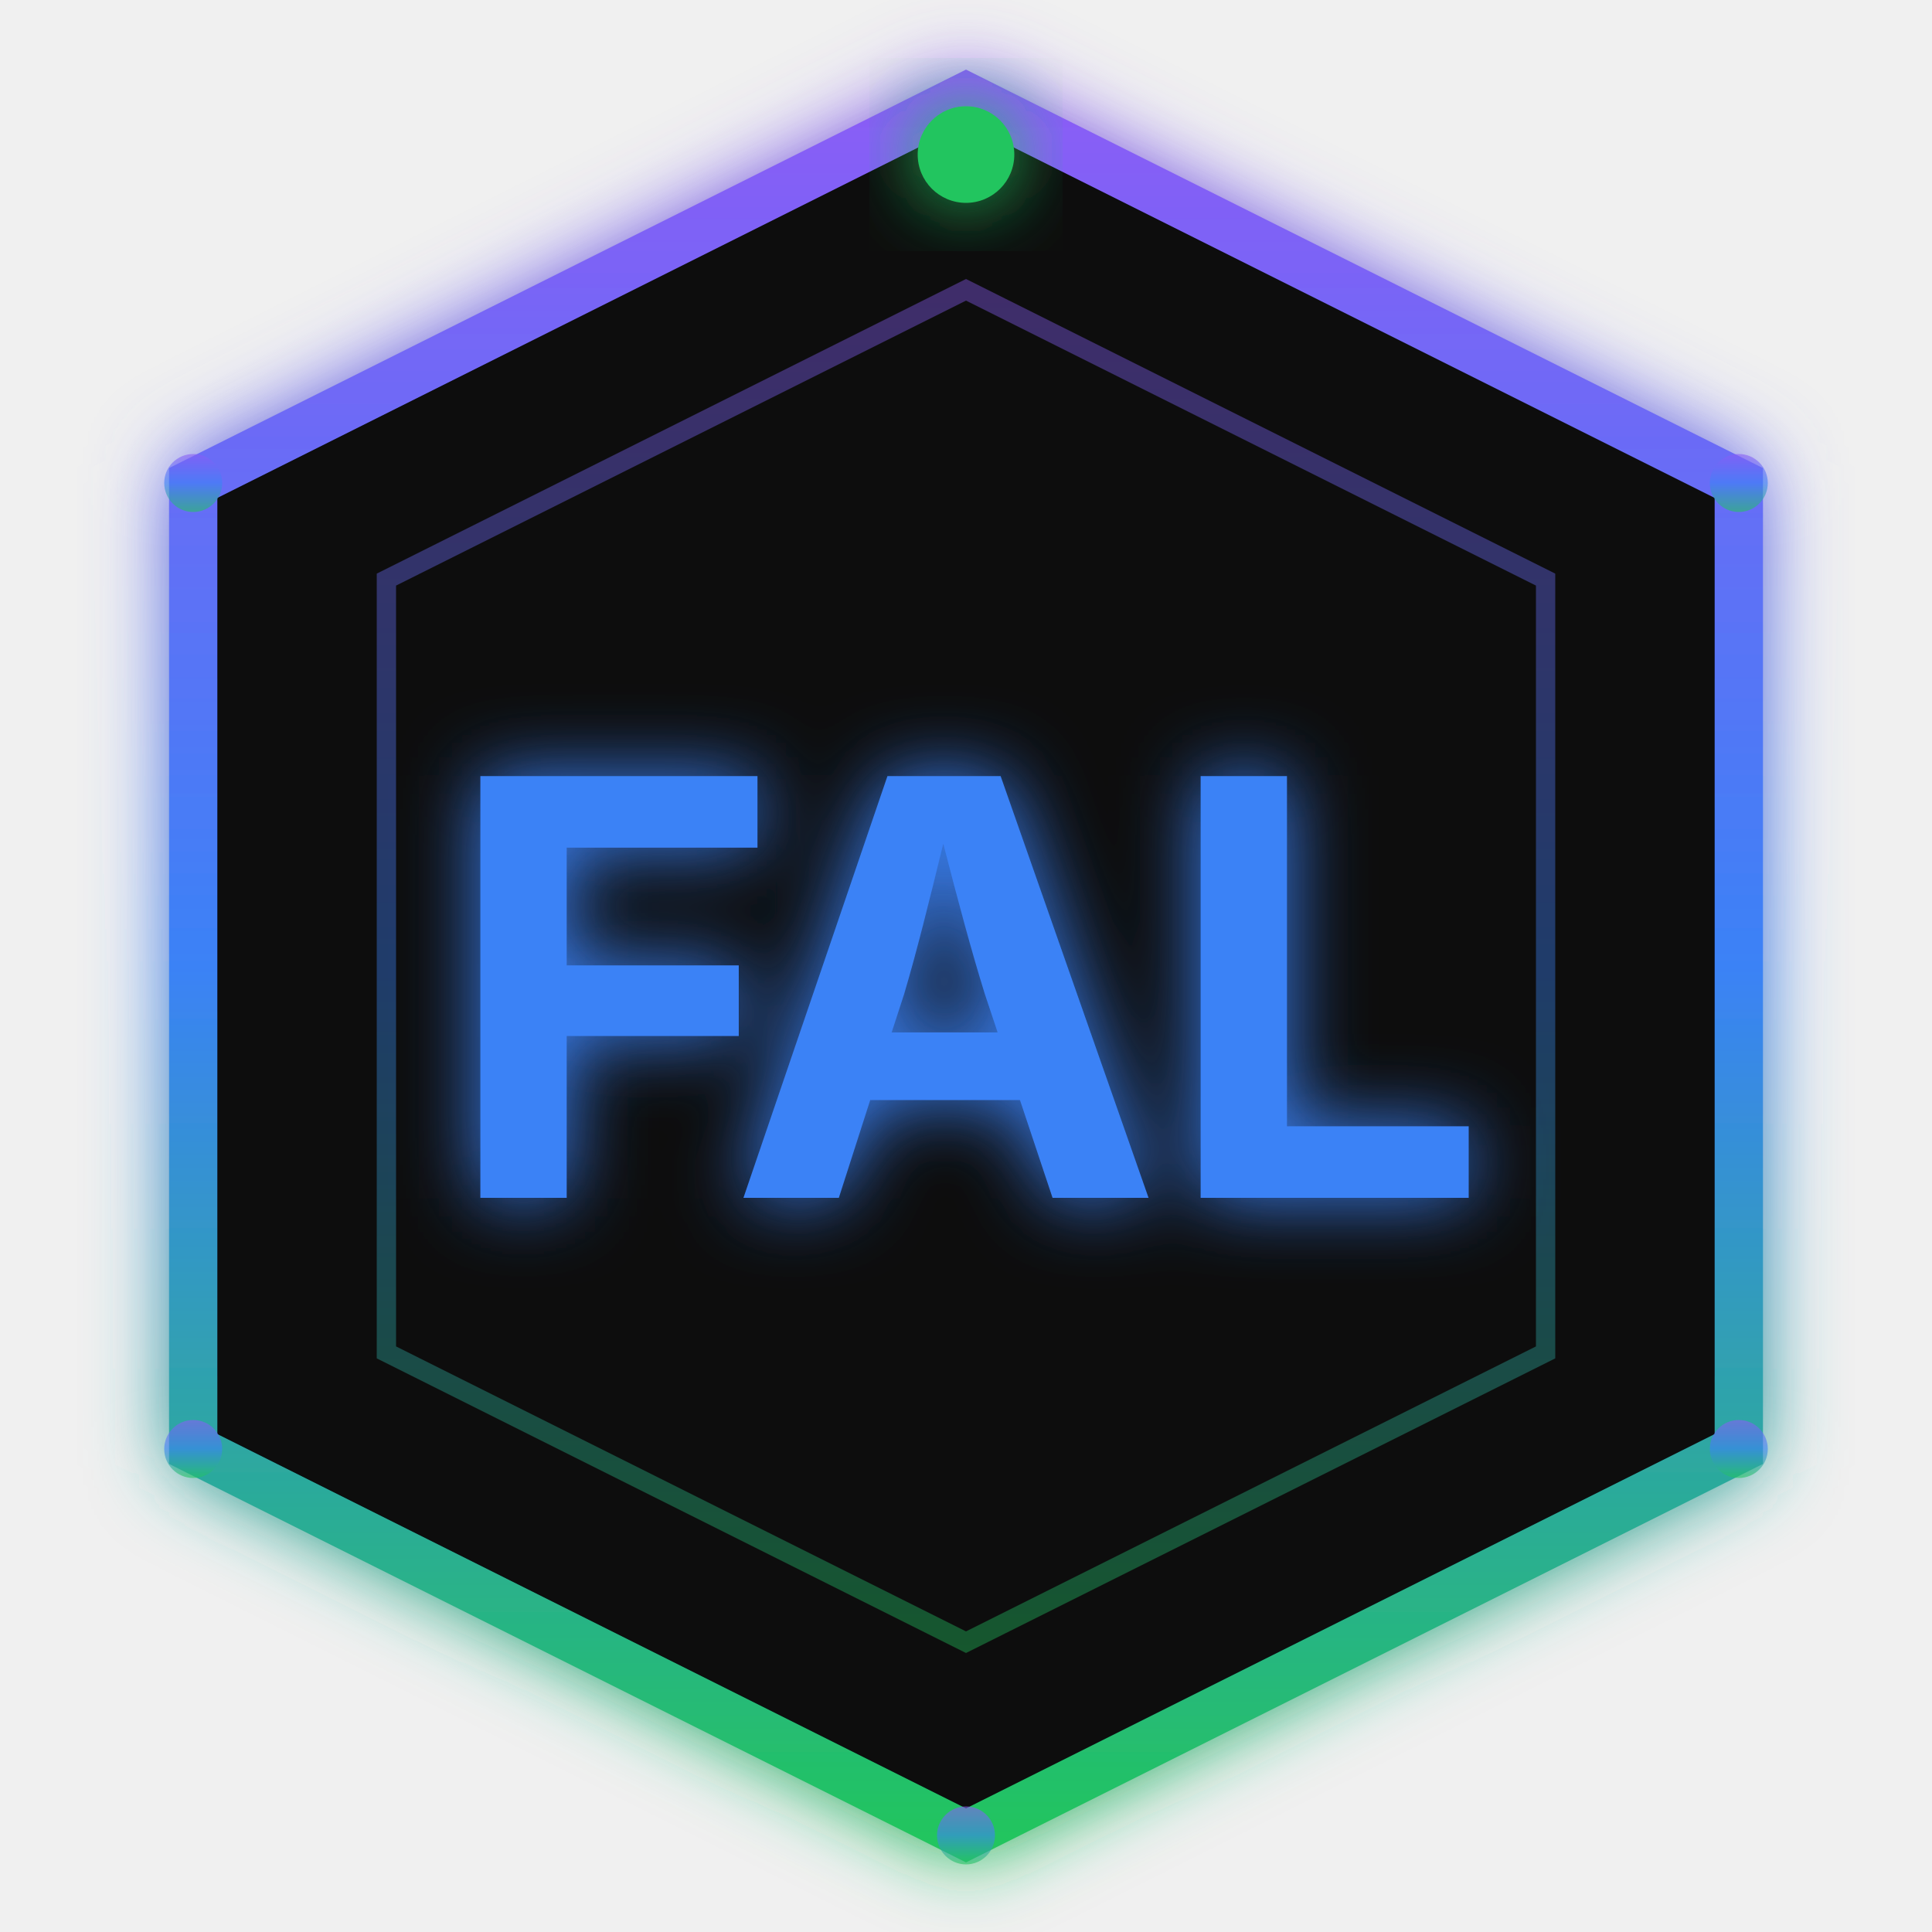
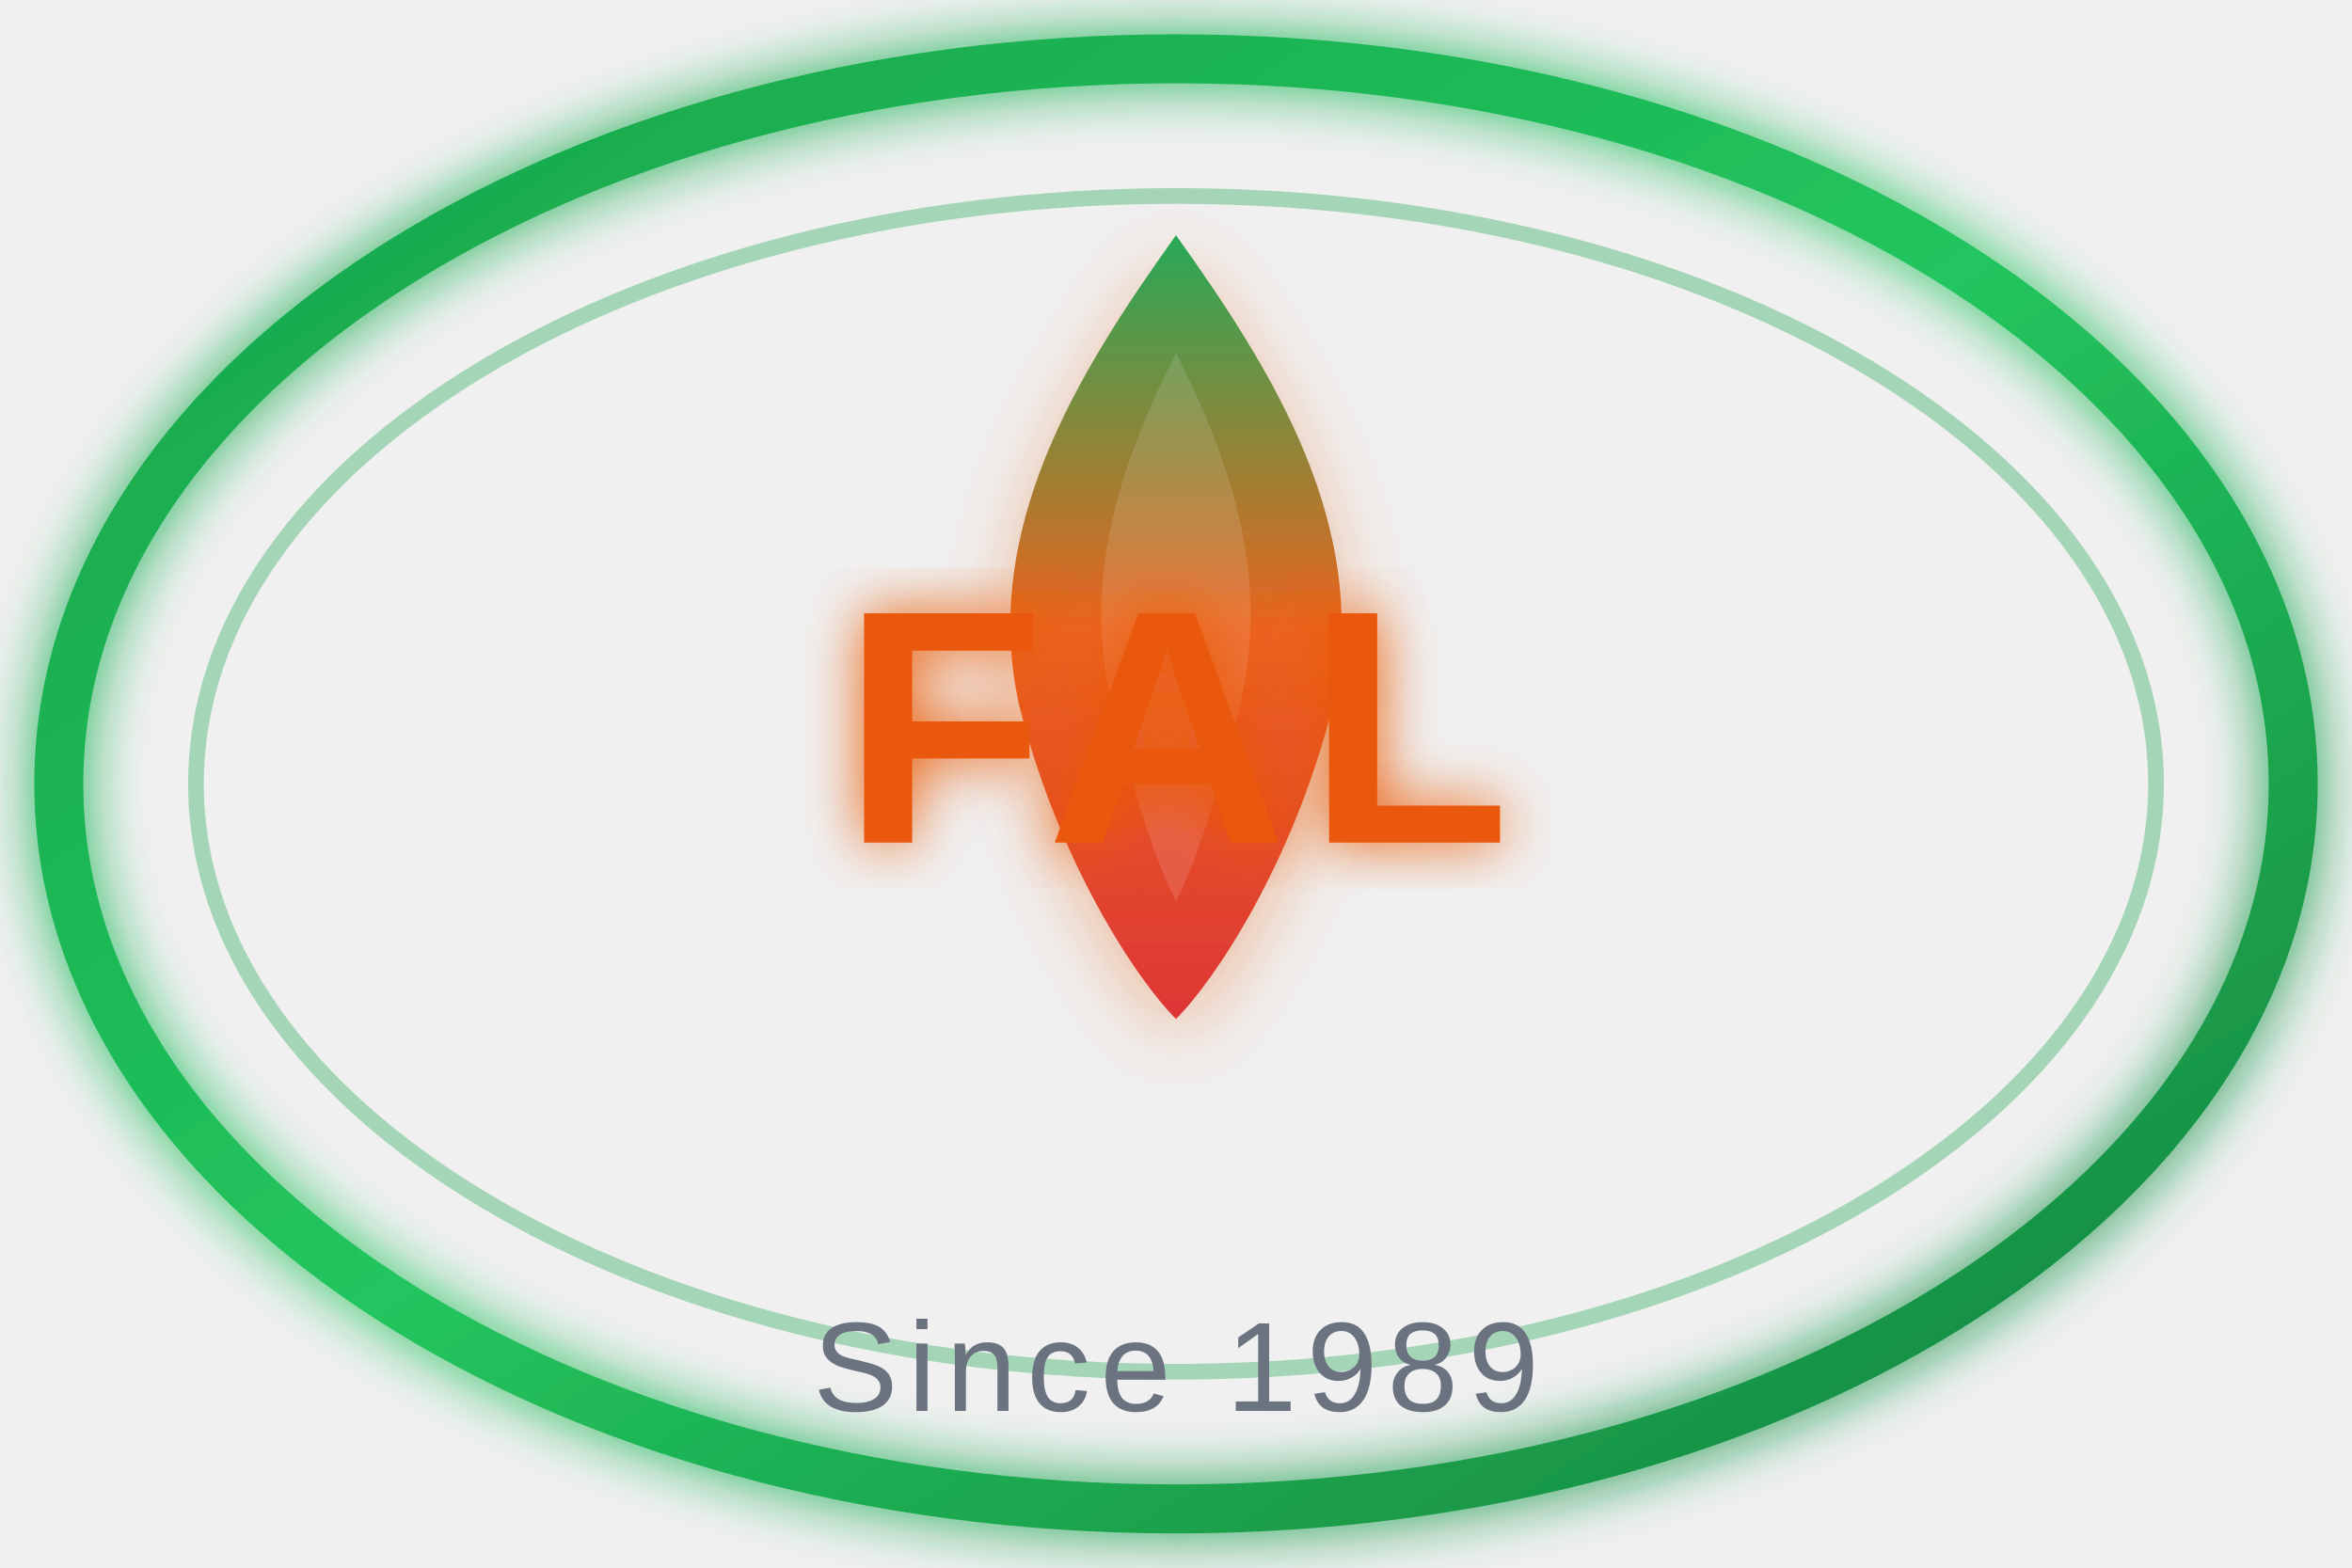
- <svg xmlns="http://www.w3.org/2000/svg" viewBox="0 0 100 100" width="100" height="100">
+ <svg xmlns="http://www.w3.org/2000/svg" viewBox="0 0 120 80" width="120" height="80">
  <defs>
-     <linearGradient id="flameGradient" x1="0%" y1="100%" x2="0%" y2="0%">
-       <stop offset="0%" stop-color="#22c55e">
-         <animate attributeName="stop-color" values="#22c55e;#3b82f6;#8b5cf6;#ef4444;#22c55e" dur="4s" repeatCount="indefinite" />
+     <linearGradient id="falFlame" x1="0%" y1="100%" x2="0%" y2="0%">
+       <stop offset="0%" stop-color="#dc2626">
+         <animate attributeName="stop-color" values="#dc2626;#ea580c;#16a34a;#dc2626" dur="3s" repeatCount="indefinite" />
      </stop>
-       <stop offset="50%" stop-color="#3b82f6">
-         <animate attributeName="stop-color" values="#3b82f6;#8b5cf6;#ef4444;#22c55e;#3b82f6" dur="4s" repeatCount="indefinite" />
+       <stop offset="50%" stop-color="#ea580c">
+         <animate attributeName="stop-color" values="#ea580c;#16a34a;#dc2626;#ea580c" dur="3s" repeatCount="indefinite" />
      </stop>
-       <stop offset="100%" stop-color="#8b5cf6">
-         <animate attributeName="stop-color" values="#8b5cf6;#ef4444;#22c55e;#3b82f6;#8b5cf6" dur="4s" repeatCount="indefinite" />
+       <stop offset="100%" stop-color="#16a34a">
+         <animate attributeName="stop-color" values="#16a34a;#dc2626;#ea580c;#16a34a" dur="3s" repeatCount="indefinite" />
      </stop>
    </linearGradient>
-     <filter id="glow" x="-50%" y="-50%" width="200%" height="200%">
-       <feGaussianBlur stdDeviation="2" result="coloredBlur" />
+     <linearGradient id="ovalGrad" x1="0%" y1="0%" x2="100%" y2="100%">
+       <stop offset="0%" stop-color="#16a34a" />
+       <stop offset="50%" stop-color="#22c55e" />
+       <stop offset="100%" stop-color="#15803d" />
+     </linearGradient>
+     <filter id="falGlow" x="-20%" y="-20%" width="140%" height="140%">
+       <feGaussianBlur stdDeviation="1.5" result="coloredBlur" />
      <feMerge>
        <feMergeNode in="coloredBlur" />
        <feMergeNode in="SourceGraphic" />
      </feMerge>
    </filter>
-     <filter id="shadow" x="-50%" y="-50%" width="200%" height="200%">
-       <feDropShadow dx="0" dy="2" stdDeviation="3" flood-opacity="0.3" />
+     <filter id="flameShadow" x="-30%" y="-30%" width="160%" height="160%">
+       <feDropShadow dx="0" dy="1" stdDeviation="2" flood-color="#ea580c" flood-opacity="0.4" />
    </filter>
  </defs>
-   <rect width="100" height="100" fill="transparent" />
-   <polygon points="50,5 90,25 90,75 50,95 10,75 10,25" fill="#0a0a0f" stroke="url(#flameGradient)" stroke-width="2.5" filter="url(#glow)" />
-   <polygon points="50,15 80,30 80,70 50,85 20,70 20,30" fill="none" stroke="url(#flameGradient)" stroke-width="1" opacity="0.4" />
-   <text x="50" y="62" text-anchor="middle" fill="#3b82f6" font-size="30" font-weight="bold" font-family="system-ui, -apple-system, sans-serif" filter="url(#glow)">
-     FAL
-   </text>
-   <circle cx="50" cy="8" r="2.5" fill="#22c55e" filter="url(#glow)">
-     <animate attributeName="fill" values="#22c55e;#3b82f6;#8b5cf6;#ef4444;#22c55e" dur="4s" repeatCount="indefinite" />
-   </circle>
-   <circle cx="10" cy="25" r="1.5" fill="url(#flameGradient)" opacity="0.6" />
-   <circle cx="90" cy="25" r="1.5" fill="url(#flameGradient)" opacity="0.6" />
-   <circle cx="10" cy="75" r="1.5" fill="url(#flameGradient)" opacity="0.6" />
-   <circle cx="90" cy="75" r="1.5" fill="url(#flameGradient)" opacity="0.6" />
-   <circle cx="50" cy="95" r="1.5" fill="url(#flameGradient)" opacity="0.6" />
+   <ellipse cx="60" cy="40" rx="57" ry="37" fill="none" stroke="url(#ovalGrad)" stroke-width="2.5" filter="url(#falGlow)" />
+   <ellipse cx="60" cy="40" rx="50" ry="30" fill="none" stroke="#16a34a" stroke-width="0.8" opacity="0.35" />
+   <path d="M60,12 C65,19 70,27 68,36 C66,44 62,50 60,52 C58,50 54,44 52,36 C50,27 55,19 60,12 Z" fill="url(#falFlame)" filter="url(#flameShadow)" opacity="0.92" />
+   <path d="M60,18 C63,24 65,30 63,37 C62,41 61,44 60,46 C59,44 58,41 57,37 C55,30 57,24 60,18 Z" fill="white" opacity="0.12" />
+   <text x="60" y="43" text-anchor="middle" fill="#ea580c" font-size="17" font-weight="900" font-family="system-ui, -apple-system, Arial, sans-serif" filter="url(#falGlow)" letter-spacing="1">FAL</text>
+   <text x="60" y="72" text-anchor="middle" fill="#6b7280" font-size="6.5" font-family="system-ui, -apple-system, Arial, sans-serif" letter-spacing="0.5">Since 1989</text>
</svg>
